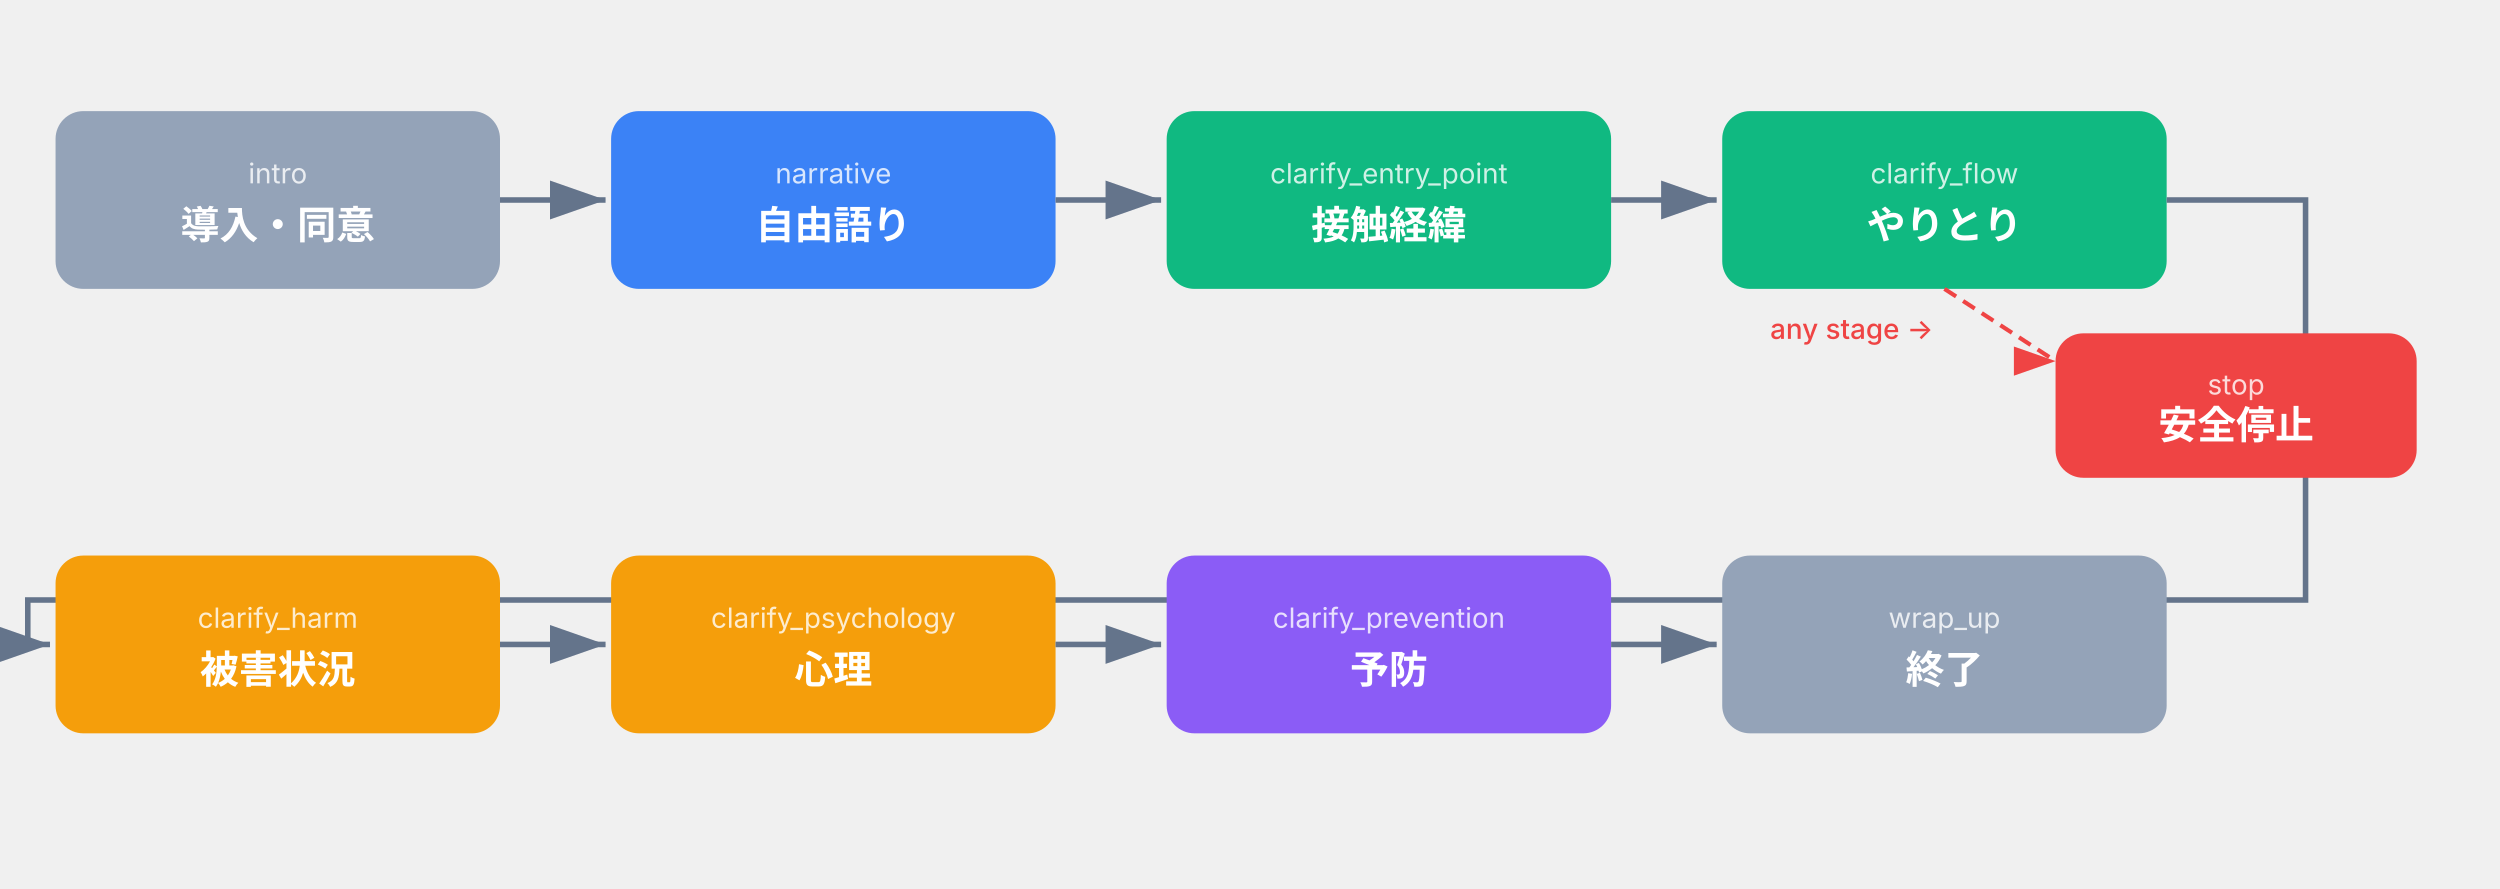
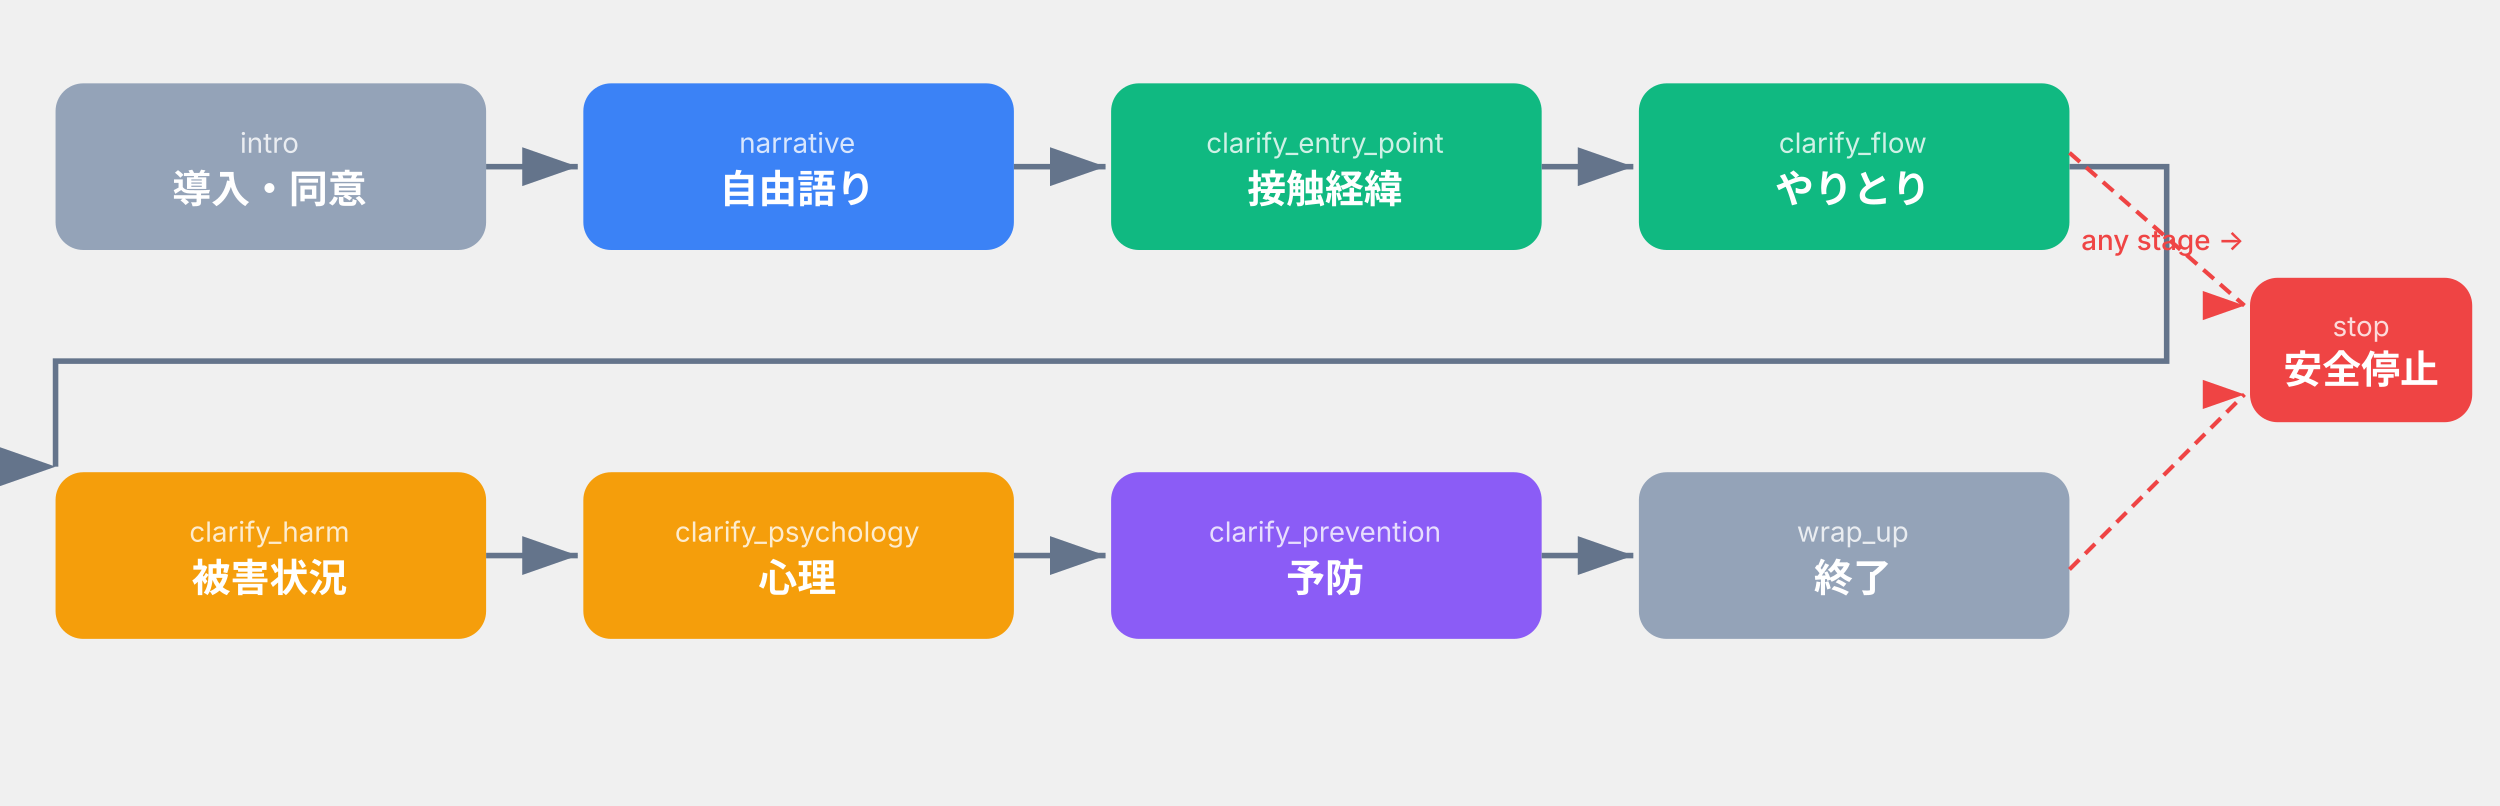
- <svg xmlns="http://www.w3.org/2000/svg" viewBox="0 0 900 320" width="900" height="320" fill="none">
+ <svg xmlns="http://www.w3.org/2000/svg" viewBox="0 0 900 290" width="900" height="290" fill="none">
  <defs>
    <marker id="arrow" viewBox="0 0 10 7" refX="10" refY="3.5" markerWidth="10" markerHeight="7" orient="auto-start-auto">
      <path d="M0 0 L10 3.5 L0 7 z" fill="#64748B" />
    </marker>
    <marker id="arrow-red" viewBox="0 0 10 7" refX="10" refY="3.5" markerWidth="10" markerHeight="7" orient="auto-start-auto">
      <path d="M0 0 L10 3.5 L0 7 z" fill="#EF4444" />
    </marker>
  </defs>
  <style>
    text { font-family: system-ui, -apple-system, sans-serif; }
    .stage-en { font-size: 10px; fill: rgba(255,255,255,0.8); }
    .stage-ja { font-size: 14px; fill: #fff; font-weight: 600; }
    .stop-label { font-size: 10px; fill: #EF4444; font-weight: 500; }
  </style>
-   <rect x="20" y="40" width="160" height="64" rx="10" fill="#94A3B8" />
-   <text x="100" y="66" text-anchor="middle" class="stage-en">intro</text>
-   <text x="100" y="86" text-anchor="middle" class="stage-ja">導入・同意</text>
-   <line x1="180" y1="72" x2="218" y2="72" stroke="#64748B" stroke-width="2" marker-end="url(#arrow)" />
-   <rect x="220" y="40" width="160" height="64" rx="10" fill="#3B82F6" />
-   <text x="300" y="66" text-anchor="middle" class="stage-en">narrative</text>
-   <text x="300" y="86" text-anchor="middle" class="stage-ja">自由語り</text>
-   <line x1="380" y1="72" x2="418" y2="72" stroke="#64748B" stroke-width="2" marker-end="url(#arrow)" />
-   <rect x="420" y="40" width="160" height="64" rx="10" fill="#10B981" />
-   <text x="500" y="66" text-anchor="middle" class="stage-en">clarify_entry_point</text>
-   <text x="500" y="86" text-anchor="middle" class="stage-ja">接触経緯</text>
-   <line x1="580" y1="72" x2="618" y2="72" stroke="#64748B" stroke-width="2" marker-end="url(#arrow)" />
-   <rect x="620" y="40" width="160" height="64" rx="10" fill="#10B981" />
-   <text x="700" y="66" text-anchor="middle" class="stage-en">clarify_flow</text>
-   <text x="700" y="86" text-anchor="middle" class="stage-ja">やりとり</text>
-   <path d="M780 72 L830 72 L830 216 L10 216 L10 232 L18 232" stroke="#64748B" stroke-width="2" fill="none" marker-end="url(#arrow)" />
-   <rect x="20" y="200" width="160" height="64" rx="10" fill="#F59E0B" />
-   <text x="100" y="226" text-anchor="middle" class="stage-en">clarify_harm</text>
-   <text x="100" y="246" text-anchor="middle" class="stage-ja">被害状況</text>
-   <line x1="180" y1="232" x2="218" y2="232" stroke="#64748B" stroke-width="2" marker-end="url(#arrow)" />
-   <rect x="220" y="200" width="160" height="64" rx="10" fill="#F59E0B" />
-   <text x="300" y="226" text-anchor="middle" class="stage-en">clarify_psychology</text>
-   <text x="300" y="246" text-anchor="middle" class="stage-ja">心理</text>
-   <line x1="380" y1="232" x2="418" y2="232" stroke="#64748B" stroke-width="2" marker-end="url(#arrow)" />
-   <rect x="420" y="200" width="160" height="64" rx="10" fill="#8B5CF6" />
-   <text x="500" y="226" text-anchor="middle" class="stage-en">clarify_prevention</text>
-   <text x="500" y="246" text-anchor="middle" class="stage-ja">予防</text>
-   <line x1="580" y1="232" x2="618" y2="232" stroke="#64748B" stroke-width="2" marker-end="url(#arrow)" />
-   <rect x="620" y="200" width="160" height="64" rx="10" fill="#94A3B8" />
-   <text x="700" y="226" text-anchor="middle" class="stage-en">wrap_up</text>
-   <text x="700" y="246" text-anchor="middle" class="stage-ja">終了</text>
-   <rect x="740" y="120" width="130" height="52" rx="10" fill="#EF4444" />
-   <text x="805" y="142" text-anchor="middle" class="stage-en">stop</text>
-   <text x="805" y="158" text-anchor="middle" class="stage-ja">安全停止</text>
-   <line x1="700" y1="104" x2="740" y2="130" stroke="#EF4444" stroke-width="1.5" stroke-dasharray="5,3" marker-end="url(#arrow-red)" />
-   <text x="696" y="122" text-anchor="end" class="stop-label">any stage →</text>
+   <rect x="20" y="30" width="155" height="60" rx="10" fill="#94A3B8" />
+   <text x="97" y="55" text-anchor="middle" class="stage-en">intro</text>
+   <text x="97" y="73" text-anchor="middle" class="stage-ja">導入・同意</text>
+   <line x1="175" y1="60" x2="208" y2="60" stroke="#64748B" stroke-width="2" marker-end="url(#arrow)" />
+   <rect x="210" y="30" width="155" height="60" rx="10" fill="#3B82F6" />
+   <text x="287" y="55" text-anchor="middle" class="stage-en">narrative</text>
+   <text x="287" y="73" text-anchor="middle" class="stage-ja">自由語り</text>
+   <line x1="365" y1="60" x2="398" y2="60" stroke="#64748B" stroke-width="2" marker-end="url(#arrow)" />
+   <rect x="400" y="30" width="155" height="60" rx="10" fill="#10B981" />
+   <text x="477" y="55" text-anchor="middle" class="stage-en">clarify_entry_point</text>
+   <text x="477" y="73" text-anchor="middle" class="stage-ja">接触経緯</text>
+   <line x1="555" y1="60" x2="588" y2="60" stroke="#64748B" stroke-width="2" marker-end="url(#arrow)" />
+   <rect x="590" y="30" width="155" height="60" rx="10" fill="#10B981" />
+   <text x="667" y="55" text-anchor="middle" class="stage-en">clarify_flow</text>
+   <text x="667" y="73" text-anchor="middle" class="stage-ja">やりとり</text>
+   <path d="M745 60 L780 60 L780 130 L20 130 L20 168" stroke="#64748B" stroke-width="2" fill="none" marker-end="url(#arrow)" />
+   <rect x="20" y="170" width="155" height="60" rx="10" fill="#F59E0B" />
+   <text x="97" y="195" text-anchor="middle" class="stage-en">clarify_harm</text>
+   <text x="97" y="213" text-anchor="middle" class="stage-ja">被害状況</text>
+   <line x1="175" y1="200" x2="208" y2="200" stroke="#64748B" stroke-width="2" marker-end="url(#arrow)" />
+   <rect x="210" y="170" width="155" height="60" rx="10" fill="#F59E0B" />
+   <text x="287" y="195" text-anchor="middle" class="stage-en">clarify_psychology</text>
+   <text x="287" y="213" text-anchor="middle" class="stage-ja">心理</text>
+   <line x1="365" y1="200" x2="398" y2="200" stroke="#64748B" stroke-width="2" marker-end="url(#arrow)" />
+   <rect x="400" y="170" width="155" height="60" rx="10" fill="#8B5CF6" />
+   <text x="477" y="195" text-anchor="middle" class="stage-en">clarify_prevention</text>
+   <text x="477" y="213" text-anchor="middle" class="stage-ja">予防</text>
+   <line x1="555" y1="200" x2="588" y2="200" stroke="#64748B" stroke-width="2" marker-end="url(#arrow)" />
+   <rect x="590" y="170" width="155" height="60" rx="10" fill="#94A3B8" />
+   <text x="667" y="195" text-anchor="middle" class="stage-en">wrap_up</text>
+   <text x="667" y="213" text-anchor="middle" class="stage-ja">終了</text>
+   <rect x="810" y="100" width="80" height="52" rx="10" fill="#EF4444" />
+   <text x="850" y="121" text-anchor="middle" class="stage-en">stop</text>
+   <text x="850" y="138" text-anchor="middle" class="stage-ja">安全停止</text>
+   <line x1="745" y1="55" x2="808" y2="110" stroke="#EF4444" stroke-width="1.5" stroke-dasharray="5,3" marker-end="url(#arrow-red)" />
+   <line x1="745" y1="205" x2="808" y2="142" stroke="#EF4444" stroke-width="1.5" stroke-dasharray="5,3" marker-end="url(#arrow-red)" />
+   <text x="808" y="90" text-anchor="end" class="stop-label">any stage →</text>
</svg>
